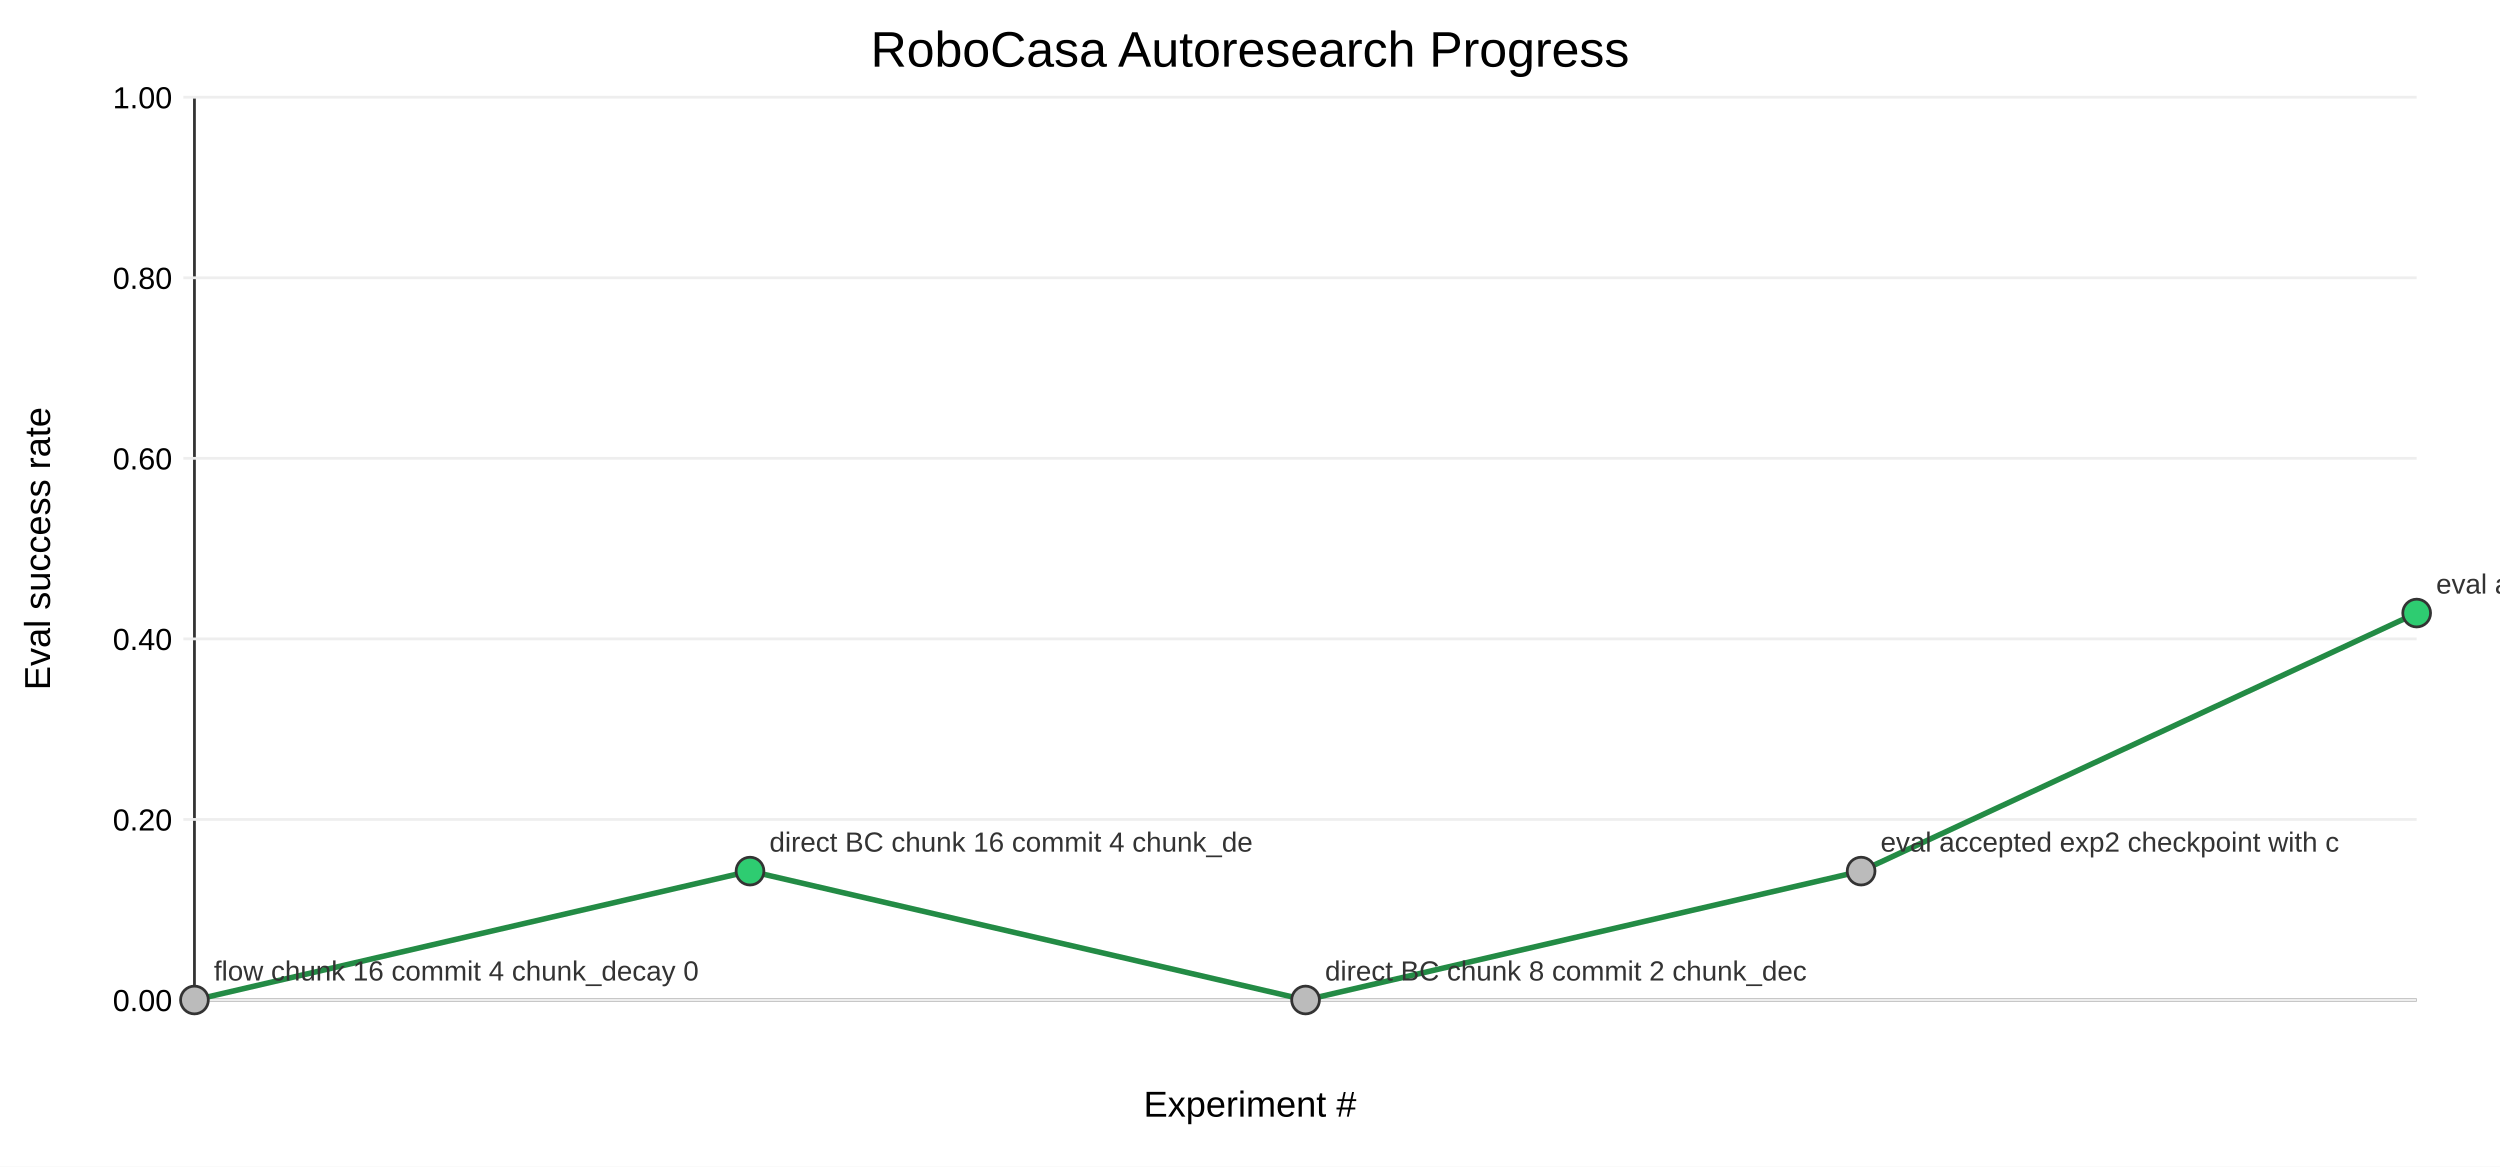
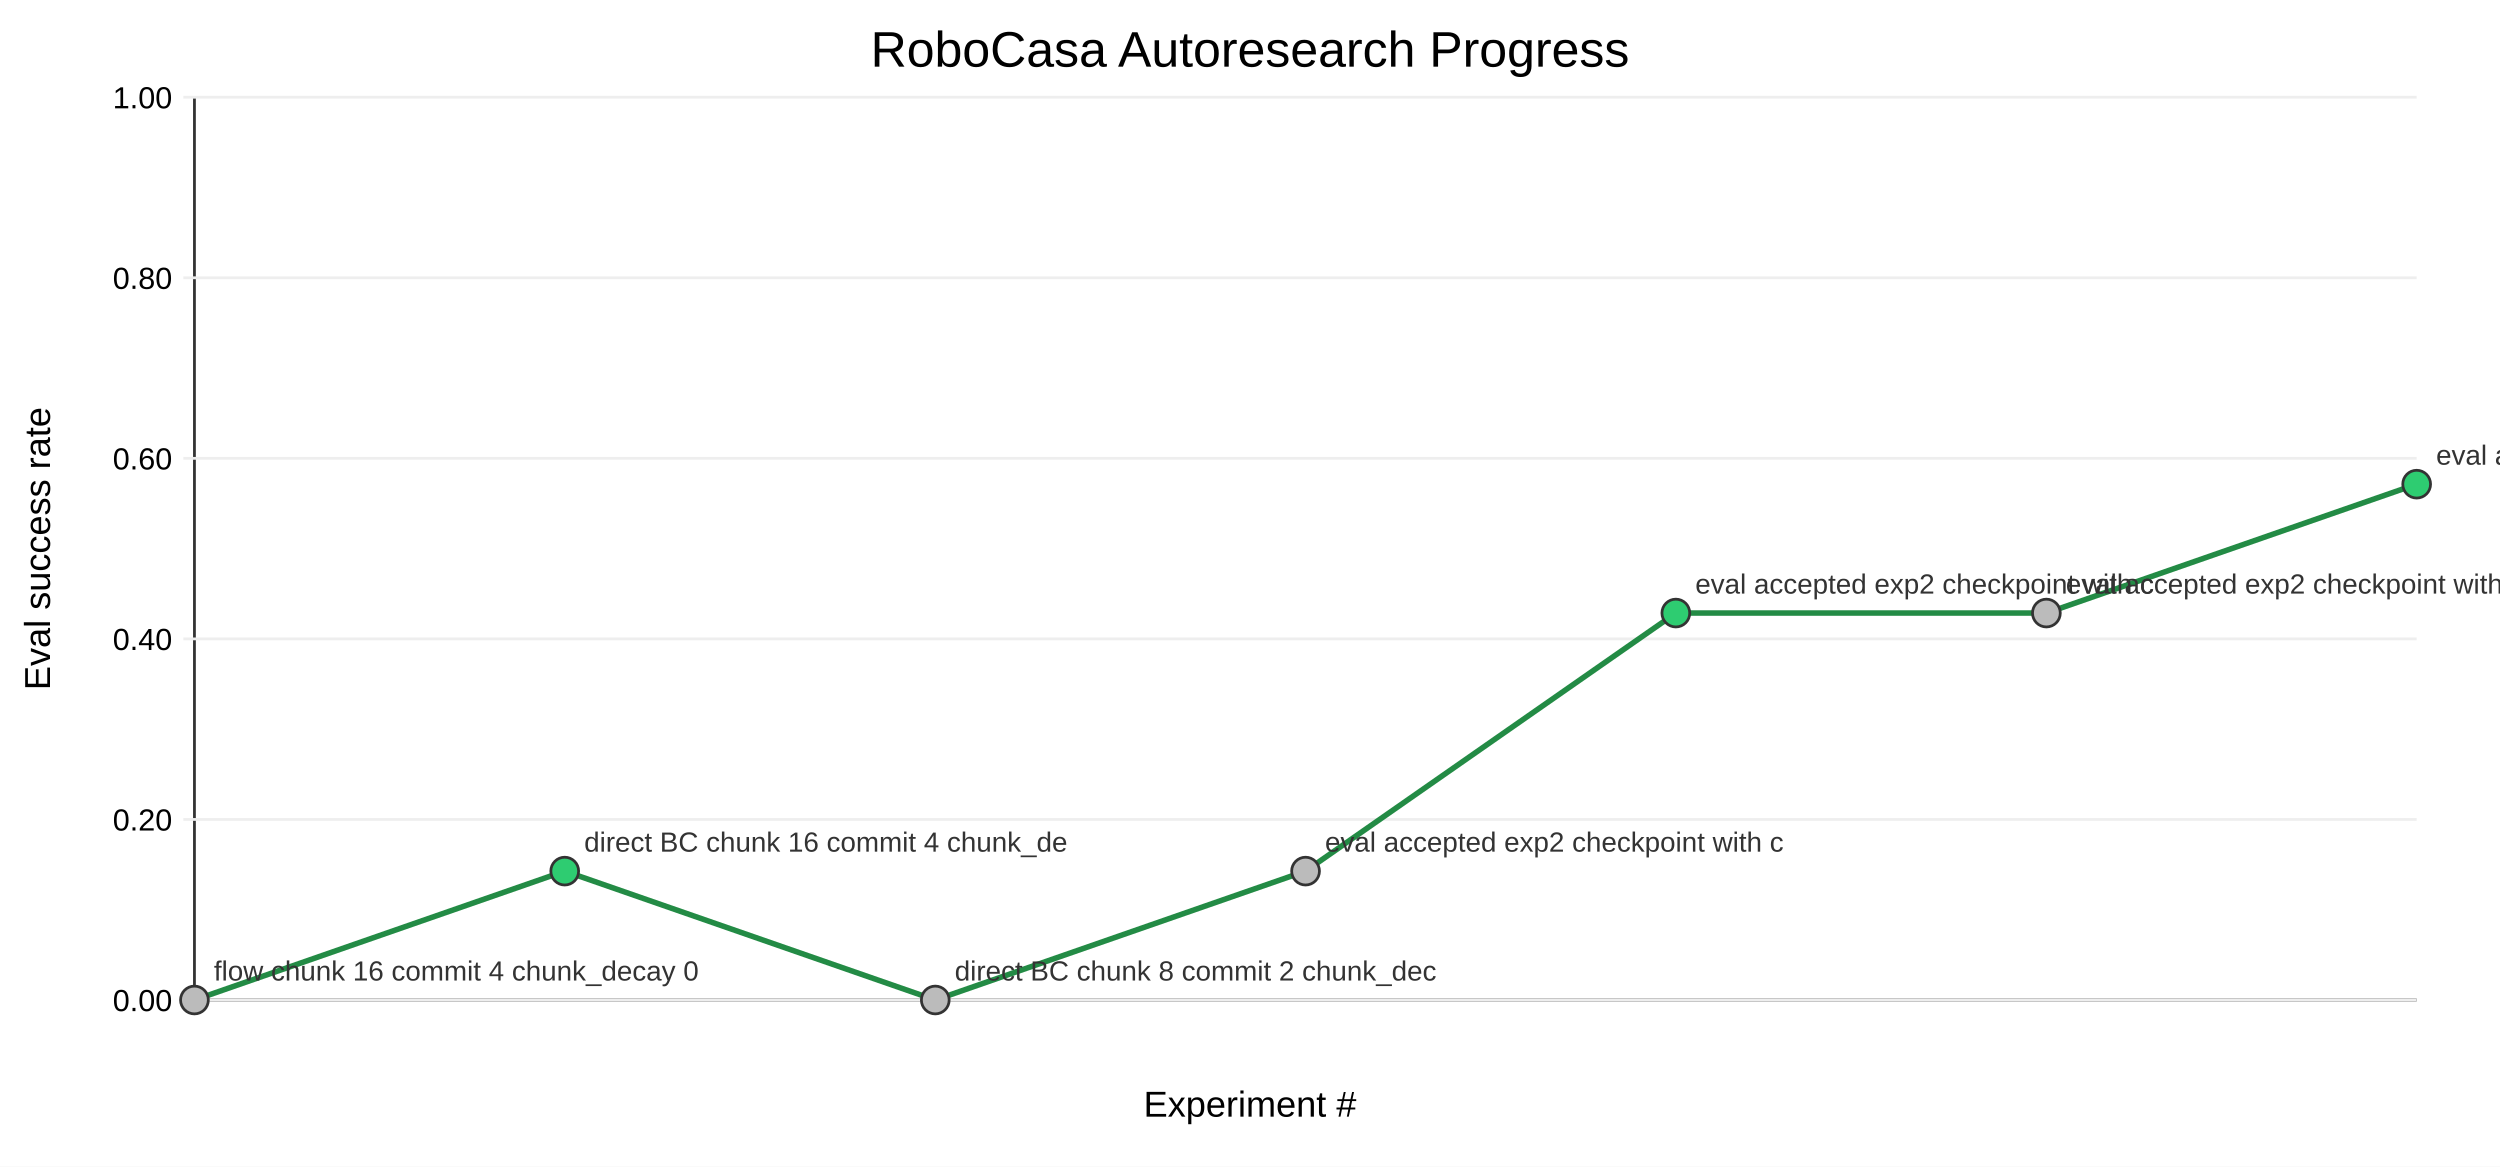
<svg xmlns="http://www.w3.org/2000/svg" width="900" height="420" viewBox="0 0 900 420">
  <rect width="100%" height="100%" fill="white" />
  <text x="450.0" y="24" text-anchor="middle" font-family="Arial" font-size="18">RoboCasa Autoresearch Progress</text>
  <line x1="70" y1="35" x2="70" y2="360" stroke="#333" />
  <line x1="70" y1="360" x2="870" y2="360" stroke="#333" />
  <text x="450.0" y="402" text-anchor="middle" font-family="Arial" font-size="13">Experiment #</text>
  <text x="18" y="197.5" transform="rotate(-90 18 197.5)" text-anchor="middle" font-family="Arial" font-size="13">Eval success rate</text>
  <line x1="66" y1="360.0" x2="870" y2="360.0" stroke="#eee" />
  <text x="62" y="364.0" text-anchor="end" font-family="Arial" font-size="11">0.00</text>
  <line x1="66" y1="295.0" x2="870" y2="295.0" stroke="#eee" />
  <text x="62" y="299.0" text-anchor="end" font-family="Arial" font-size="11">0.20</text>
  <line x1="66" y1="230.0" x2="870" y2="230.0" stroke="#eee" />
  <text x="62" y="234.0" text-anchor="end" font-family="Arial" font-size="11">0.40</text>
  <line x1="66" y1="165.0" x2="870" y2="165.0" stroke="#eee" />
  <text x="62" y="169.0" text-anchor="end" font-family="Arial" font-size="11">0.60</text>
  <line x1="66" y1="100.0" x2="870" y2="100.0" stroke="#eee" />
  <text x="62" y="104.0" text-anchor="end" font-family="Arial" font-size="11">0.80</text>
  <line x1="66" y1="35.0" x2="870" y2="35.0" stroke="#eee" />
  <text x="62" y="39.0" text-anchor="end" font-family="Arial" font-size="11">1.00</text>
-   <polyline fill="none" stroke="#238b45" stroke-width="2" points="70.0,360.0 270.0,313.6 470.0,360.0 670.0,313.6 870.0,220.7" />
+   <polyline fill="none" stroke="#238b45" stroke-width="2" points="70.0,360.0 203.3,313.6 336.7,360.0 470.0,313.6 603.3,220.7 736.7,220.7 870.0,174.3" />
  <circle cx="70.0" cy="360.0" r="5" fill="#bbb" stroke="#333" />
  <text x="77.0" y="353.0" font-family="Arial" font-size="10" fill="#333">flow chunk 16 commit 4 chunk_decay 0</text>
-   <circle cx="270.0" cy="313.6" r="5" fill="#2ecc71" stroke="#333" />
-   <text x="277.0" y="306.6" font-family="Arial" font-size="10" fill="#333">direct BC chunk 16 commit 4 chunk_de</text>
-   <circle cx="470.0" cy="360.0" r="5" fill="#bbb" stroke="#333" />
-   <text x="477.0" y="353.0" font-family="Arial" font-size="10" fill="#333">direct BC chunk 8 commit 2 chunk_dec</text>
-   <circle cx="670.0" cy="313.6" r="5" fill="#bbb" stroke="#333" />
-   <text x="677.0" y="306.6" font-family="Arial" font-size="10" fill="#333">eval accepted exp2 checkpoint with c</text>
-   <circle cx="870.0" cy="220.7" r="5" fill="#2ecc71" stroke="#333" />
-   <text x="877.0" y="213.7" font-family="Arial" font-size="10" fill="#333">eval accepted exp2 checkpoint with c</text>
+   <circle cx="203.3" cy="313.6" r="5" fill="#2ecc71" stroke="#333" />
+   <text x="210.3" y="306.6" font-family="Arial" font-size="10" fill="#333">direct BC chunk 16 commit 4 chunk_de</text>
+   <circle cx="336.7" cy="360.0" r="5" fill="#bbb" stroke="#333" />
+   <text x="343.7" y="353.0" font-family="Arial" font-size="10" fill="#333">direct BC chunk 8 commit 2 chunk_dec</text>
+   <circle cx="470.0" cy="313.6" r="5" fill="#bbb" stroke="#333" />
+   <text x="477.0" y="306.6" font-family="Arial" font-size="10" fill="#333">eval accepted exp2 checkpoint with c</text>
+   <circle cx="603.3" cy="220.7" r="5" fill="#2ecc71" stroke="#333" />
+   <text x="610.3" y="213.7" font-family="Arial" font-size="10" fill="#333">eval accepted exp2 checkpoint with c</text>
+   <circle cx="736.7" cy="220.7" r="5" fill="#bbb" stroke="#333" />
+   <text x="743.7" y="213.7" font-family="Arial" font-size="10" fill="#333">eval accepted exp2 checkpoint with c</text>
+   <circle cx="870.0" cy="174.3" r="5" fill="#2ecc71" stroke="#333" />
+   <text x="877.0" y="167.3" font-family="Arial" font-size="10" fill="#333">eval accepted exp2 checkpoint with c</text>
</svg>
